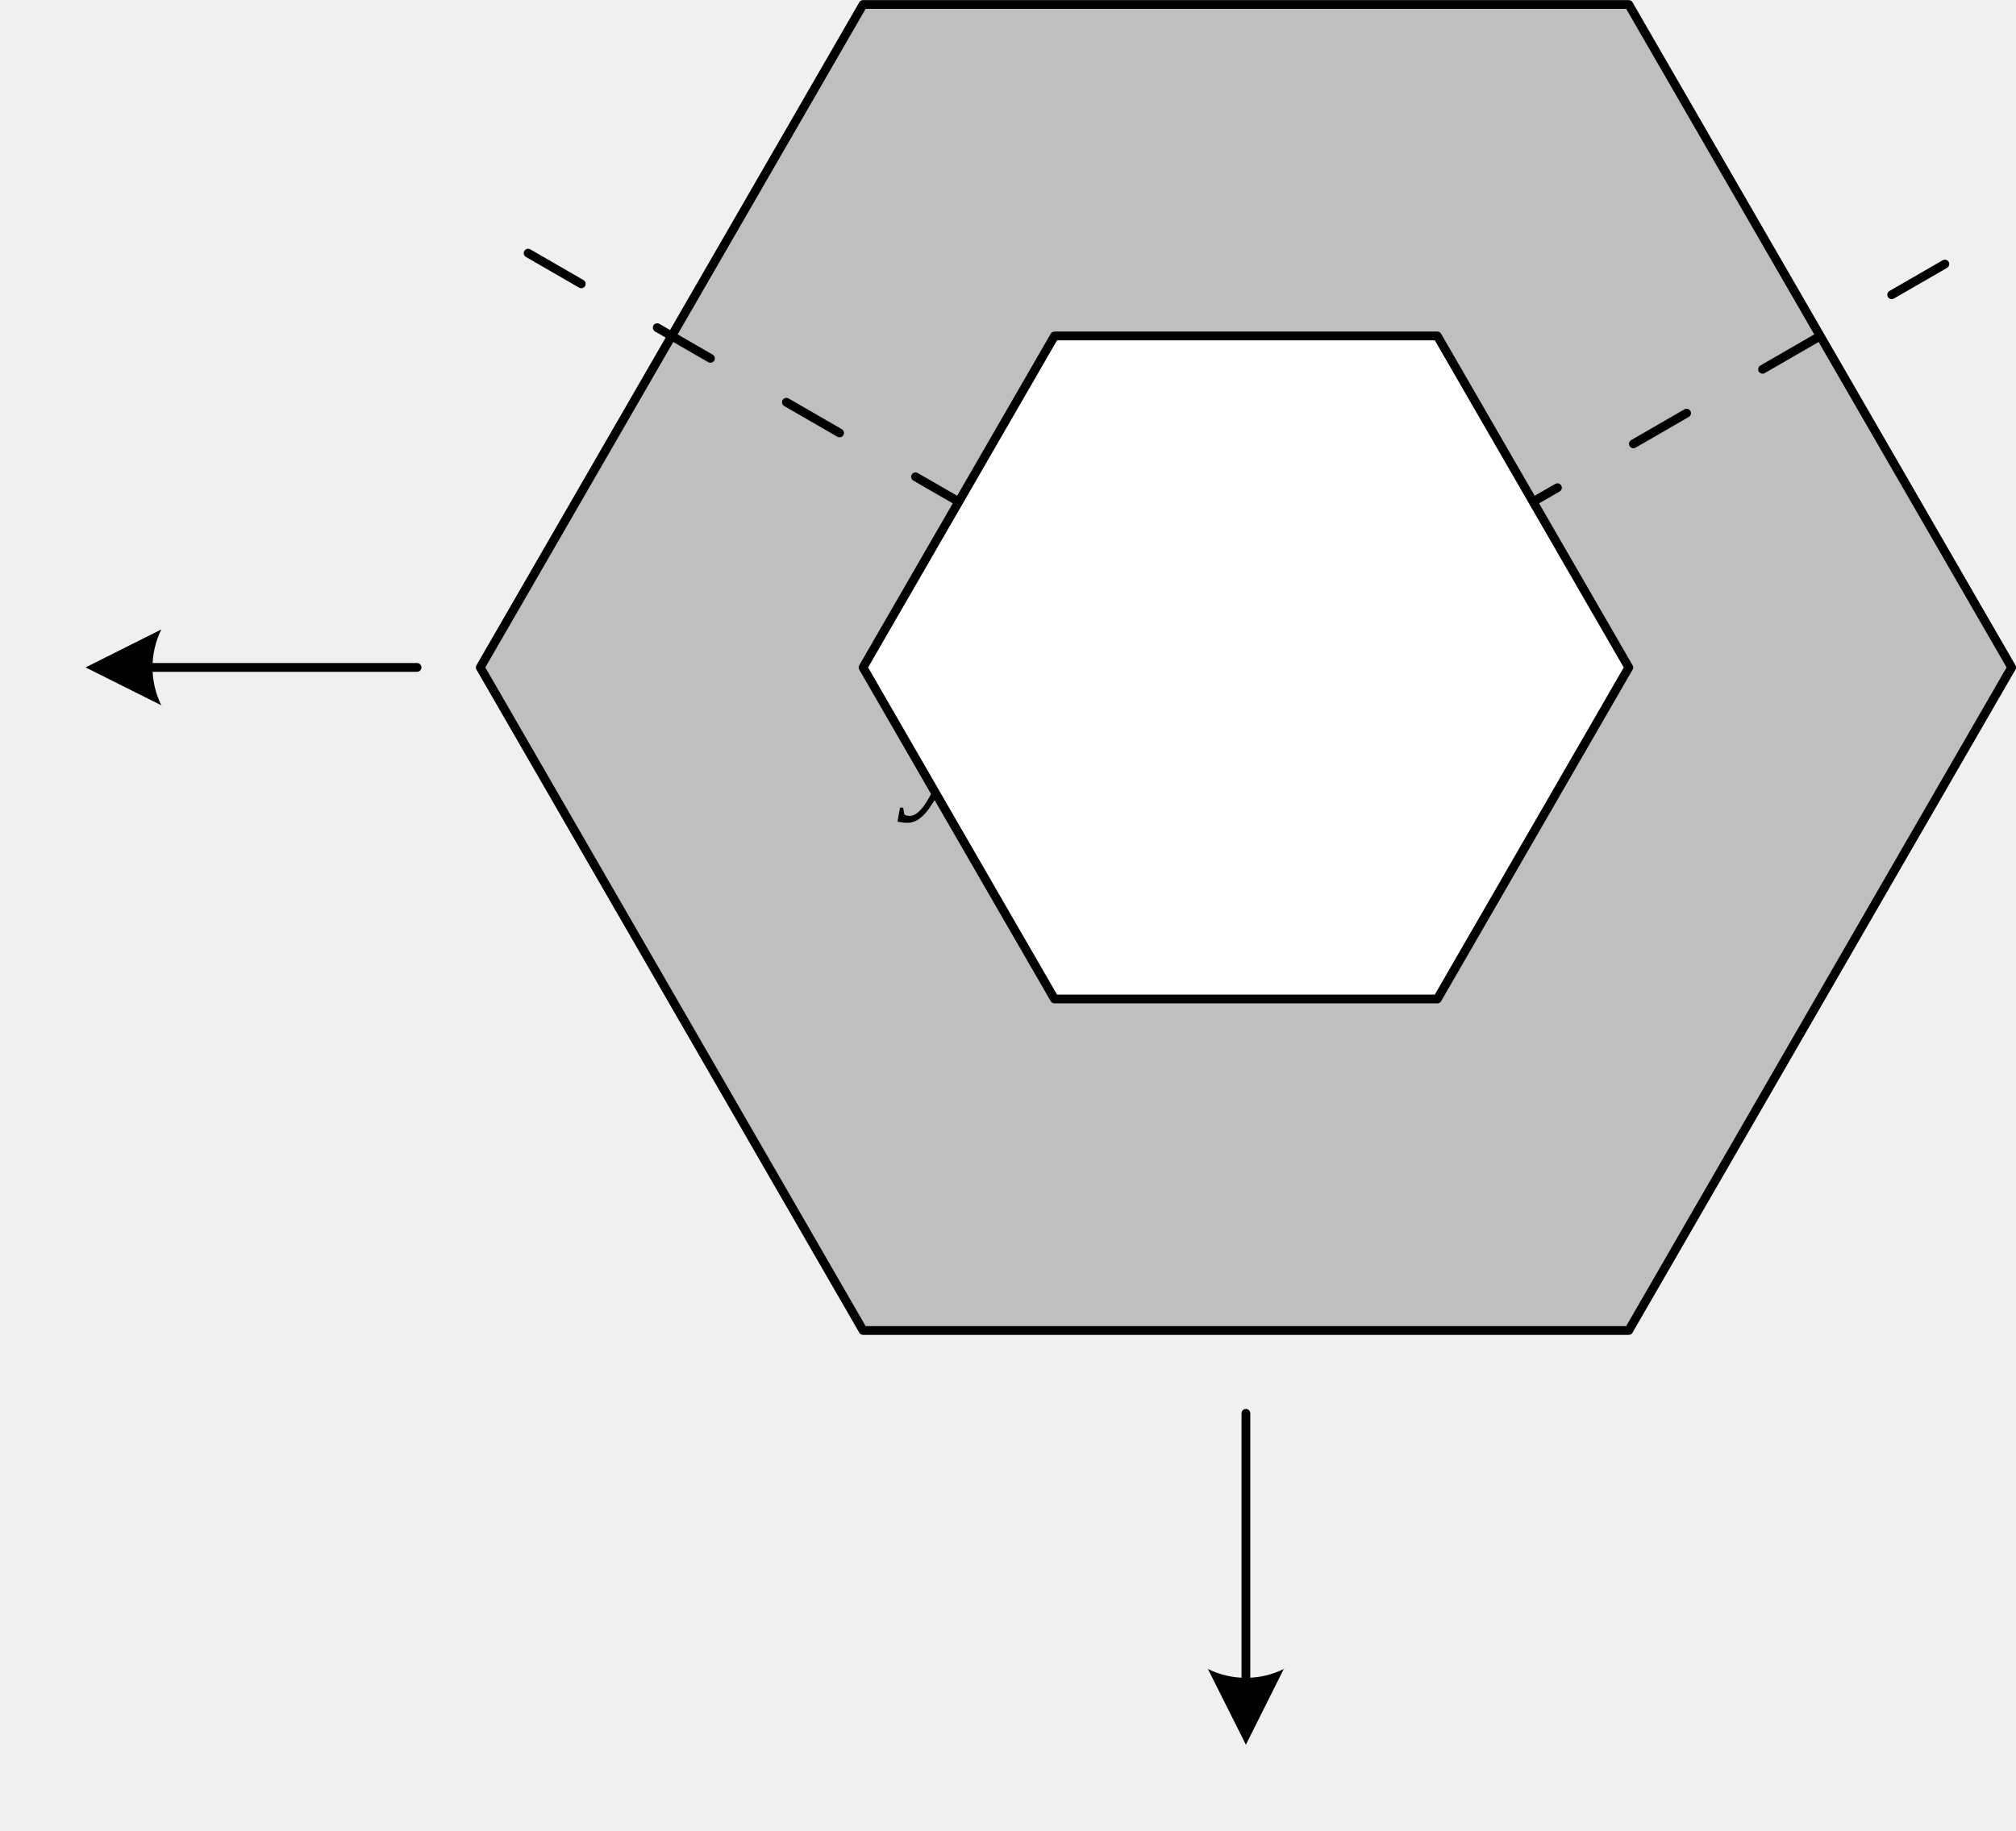
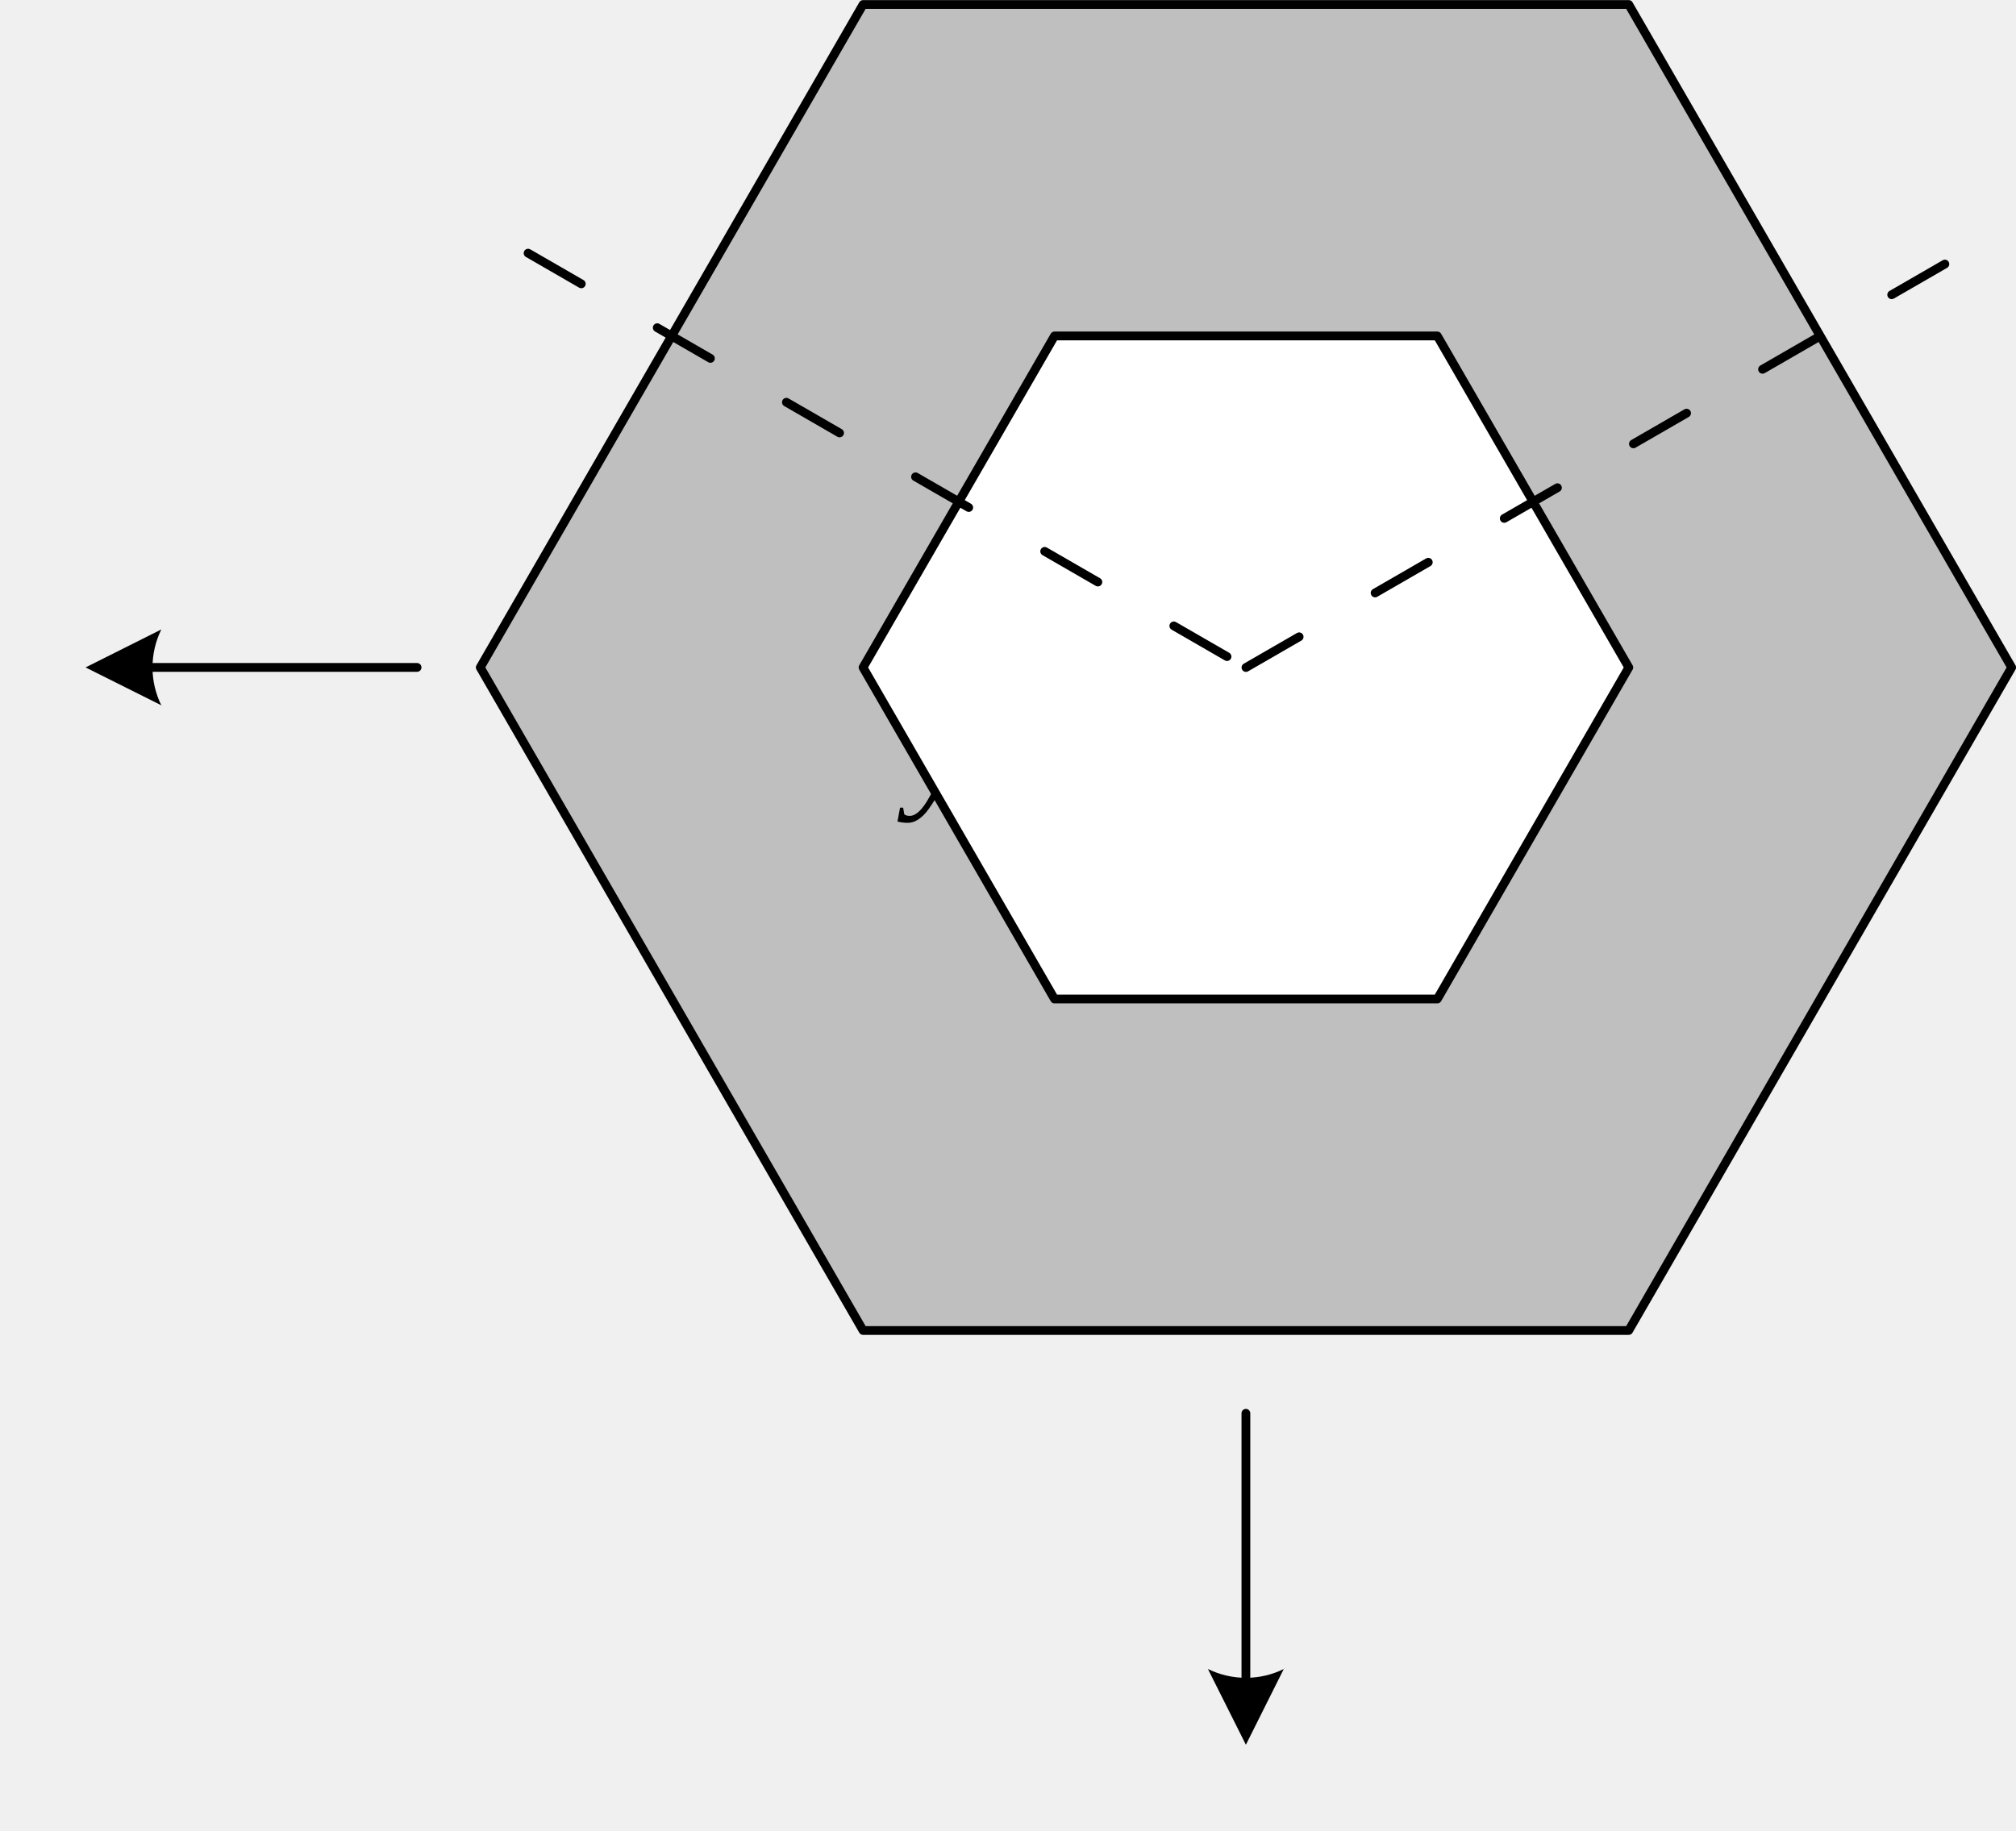
<svg xmlns="http://www.w3.org/2000/svg" xmlns:ns1="http://schemas.microsoft.com/visio/2003/SVGExtensions/" xmlns:xlink="http://www.w3.org/1999/xlink" width="2.394in" height="2.174in" viewBox="0 0 172.363 156.506" xml:space="preserve" color-interpolation-filters="sRGB" class="st8">
  <ns1:documentProperties ns1:langID="1043" ns1:metric="true" ns1:viewMarkup="false" />
  <style type="text/css">
	
		.st1 {fill:#bfbfbf;stroke:#000000;stroke-linecap:round;stroke-linejoin:round;stroke-width:0.75}
		.st2 {marker-end:url(#mrkr5-10);stroke:#000000;stroke-linecap:round;stroke-linejoin:round;stroke-width:0.75}
		.st3 {fill:#000000;fill-opacity:1;stroke:#000000;stroke-opacity:1;stroke-width:0.229}
		.st4 {fill:none;stroke:none;stroke-linecap:round;stroke-linejoin:round;stroke-width:0.75}
		.st5 {fill:#000000;font-family:Times New Roman;font-size:1em;font-style:italic}
- 		.st6 {stroke:#000000;stroke-dasharray:5.25,3.75,0,3.75;stroke-linecap:round;stroke-linejoin:round;stroke-width:0.75}
- 		.st7 {fill:#ffffff;stroke:#000000;stroke-linecap:round;stroke-linejoin:round;stroke-width:0.75}
+ 		.st6 {fill:#ffffff;stroke:#000000;stroke-linecap:round;stroke-linejoin:round;stroke-width:0.75}
+ 		.st7 {stroke:#000000;stroke-dasharray:5.25,3.75,0,3.75;stroke-linecap:round;stroke-linejoin:round;stroke-width:0.75}
		.st8 {fill:none;fill-rule:evenodd;font-size:12px;overflow:visible;stroke-linecap:square;stroke-miterlimit:3}
	
	</style>
  <defs id="Markers">
    <g id="lend5">
      <path d="M 2 1 L 0 0 L 1.981 -0.993 C 1.672 -0.365 1.673 0.373 1.985 1 " style="stroke:none" />
    </g>
    <marker id="mrkr5-10" class="st3" ns1:arrowType="5" ns1:arrowSize="2" ns1:setback="7.63" refX="-7.63" orient="auto" markerUnits="strokeWidth" overflow="visible">
      <use xlink:href="#lend5" transform="scale(-4.36,-4.36) " />
    </marker>
  </defs>
  <g ns1:mID="0" ns1:index="1" ns1:groupContext="foregroundPage">
    <ns1:pageProperties ns1:drawingScale="0.0393701" ns1:pageScale="0.0393701" ns1:drawingUnits="24" ns1:shadowOffsetX="8.50394" ns1:shadowOffsetY="-8.50394" />
    <g id="shape1038-1" ns1:mID="1038" ns1:groupContext="shape" transform="translate(49.8316,-42.745)">
      <ns1:userDefs>
        <ns1:ud ns1:nameU="visVersion" ns1:val="VT0(15):26" />
      </ns1:userDefs>
      <path d="M89.42 43.12 L23.96 43.12 L-8.77 99.81 L23.96 156.51 L89.42 156.51 L122.16 99.81 L89.42 43.12 Z" class="st1" />
    </g>
    <g id="group1040-3" transform="translate(35.6584,199.401) rotate(180)" ns1:mID="1040" ns1:groupContext="group">
      <g id="shape1041-4" ns1:mID="1041" ns1:groupContext="shape" transform="translate(-1.73276E-12,-14.1732)">
        <path d="M0 156.51 L22.62 156.51" class="st2" />
      </g>
      <g id="shape1042-11" ns1:mID="1042" ns1:groupContext="shape" transform="translate(28.3465,284.665) rotate(180)">
        <ns1:textBlock ns1:margins="rect(4,4,4,4)" ns1:tabSpace="42.5197" />
        <ns1:textRect cx="7.087" cy="149.419" width="14.18" height="14.173" />
        <rect x="0" y="142.333" width="14.173" height="14.173" class="st4" />
        <text x="4.42" y="153.02" class="st5" ns1:langID="1043">
          <ns1:paragraph ns1:horizAlign="1" />
          <ns1:tabList />y</text>
      </g>
    </g>
    <g id="group1043-14" transform="translate(106.525,-7.31194)" ns1:mID="1043" ns1:groupContext="group">
      <g id="shape1044-15" ns1:mID="1044" ns1:groupContext="shape" transform="translate(156.506,128.159) rotate(90)">
        <path d="M0 156.51 L22.62 156.51" class="st2" />
      </g>
      <g id="shape1045-20" ns1:mID="1045" ns1:groupContext="shape">
        <ns1:textBlock ns1:margins="rect(4,4,4,4)" ns1:tabSpace="42.5197" />
        <ns1:textRect cx="7.087" cy="149.419" width="14.18" height="14.173" />
        <rect x="0" y="142.333" width="14.173" height="14.173" class="st4" />
        <text x="4.75" y="153.02" class="st5" ns1:langID="1043">
          <ns1:paragraph ns1:horizAlign="1" />
          <ns1:tabList />z</text>
      </g>
    </g>
-     <g id="shape1046-23" ns1:mID="1046" ns1:groupContext="shape" transform="translate(123.406,-113.903) rotate(30)">
-       <path d="M0 156.51 L70.87 156.51" class="st6" />
-     </g>
-     <g id="shape1048-26" ns1:mID="1048" ns1:groupContext="shape" transform="translate(28.2716,-78.4701) rotate(-30)">
-       <path d="M0 156.51 L70.87 156.51" class="st6" />
-     </g>
-     <g id="shape1039-29" ns1:mID="1039" ns1:groupContext="shape" transform="translate(78.1781,-71.0915)">
+     <g id="shape1039-23" ns1:mID="1039" ns1:groupContext="shape" transform="translate(78.1781,-71.0915)">
      <ns1:userDefs>
        <ns1:ud ns1:nameU="visVersion" ns1:val="VT0(15):26" />
      </ns1:userDefs>
-       <path d="M44.71 99.81 L11.98 99.81 L-4.39 128.16 L11.98 156.51 L44.71 156.51 L61.08 128.16 L44.71 99.81 Z" class="st7" />
+       <path d="M44.71 99.81 L11.98 99.81 L-4.39 128.16 L11.98 156.51 L44.71 156.51 L61.08 128.16 L44.71 99.81 Z" class="st6" />
+     </g>
+     <g id="shape1046-25" ns1:mID="1046" ns1:groupContext="shape" transform="translate(123.406,-113.903) rotate(30)">
+       <path d="M0 156.51 L70.87 156.51" class="st7" />
+     </g>
+     <g id="shape1048-28" ns1:mID="1048" ns1:groupContext="shape" transform="translate(28.2716,-78.4701) rotate(-30)">
+       <path d="M0 156.51 L70.87 156.51" class="st7" />
    </g>
  </g>
</svg>
